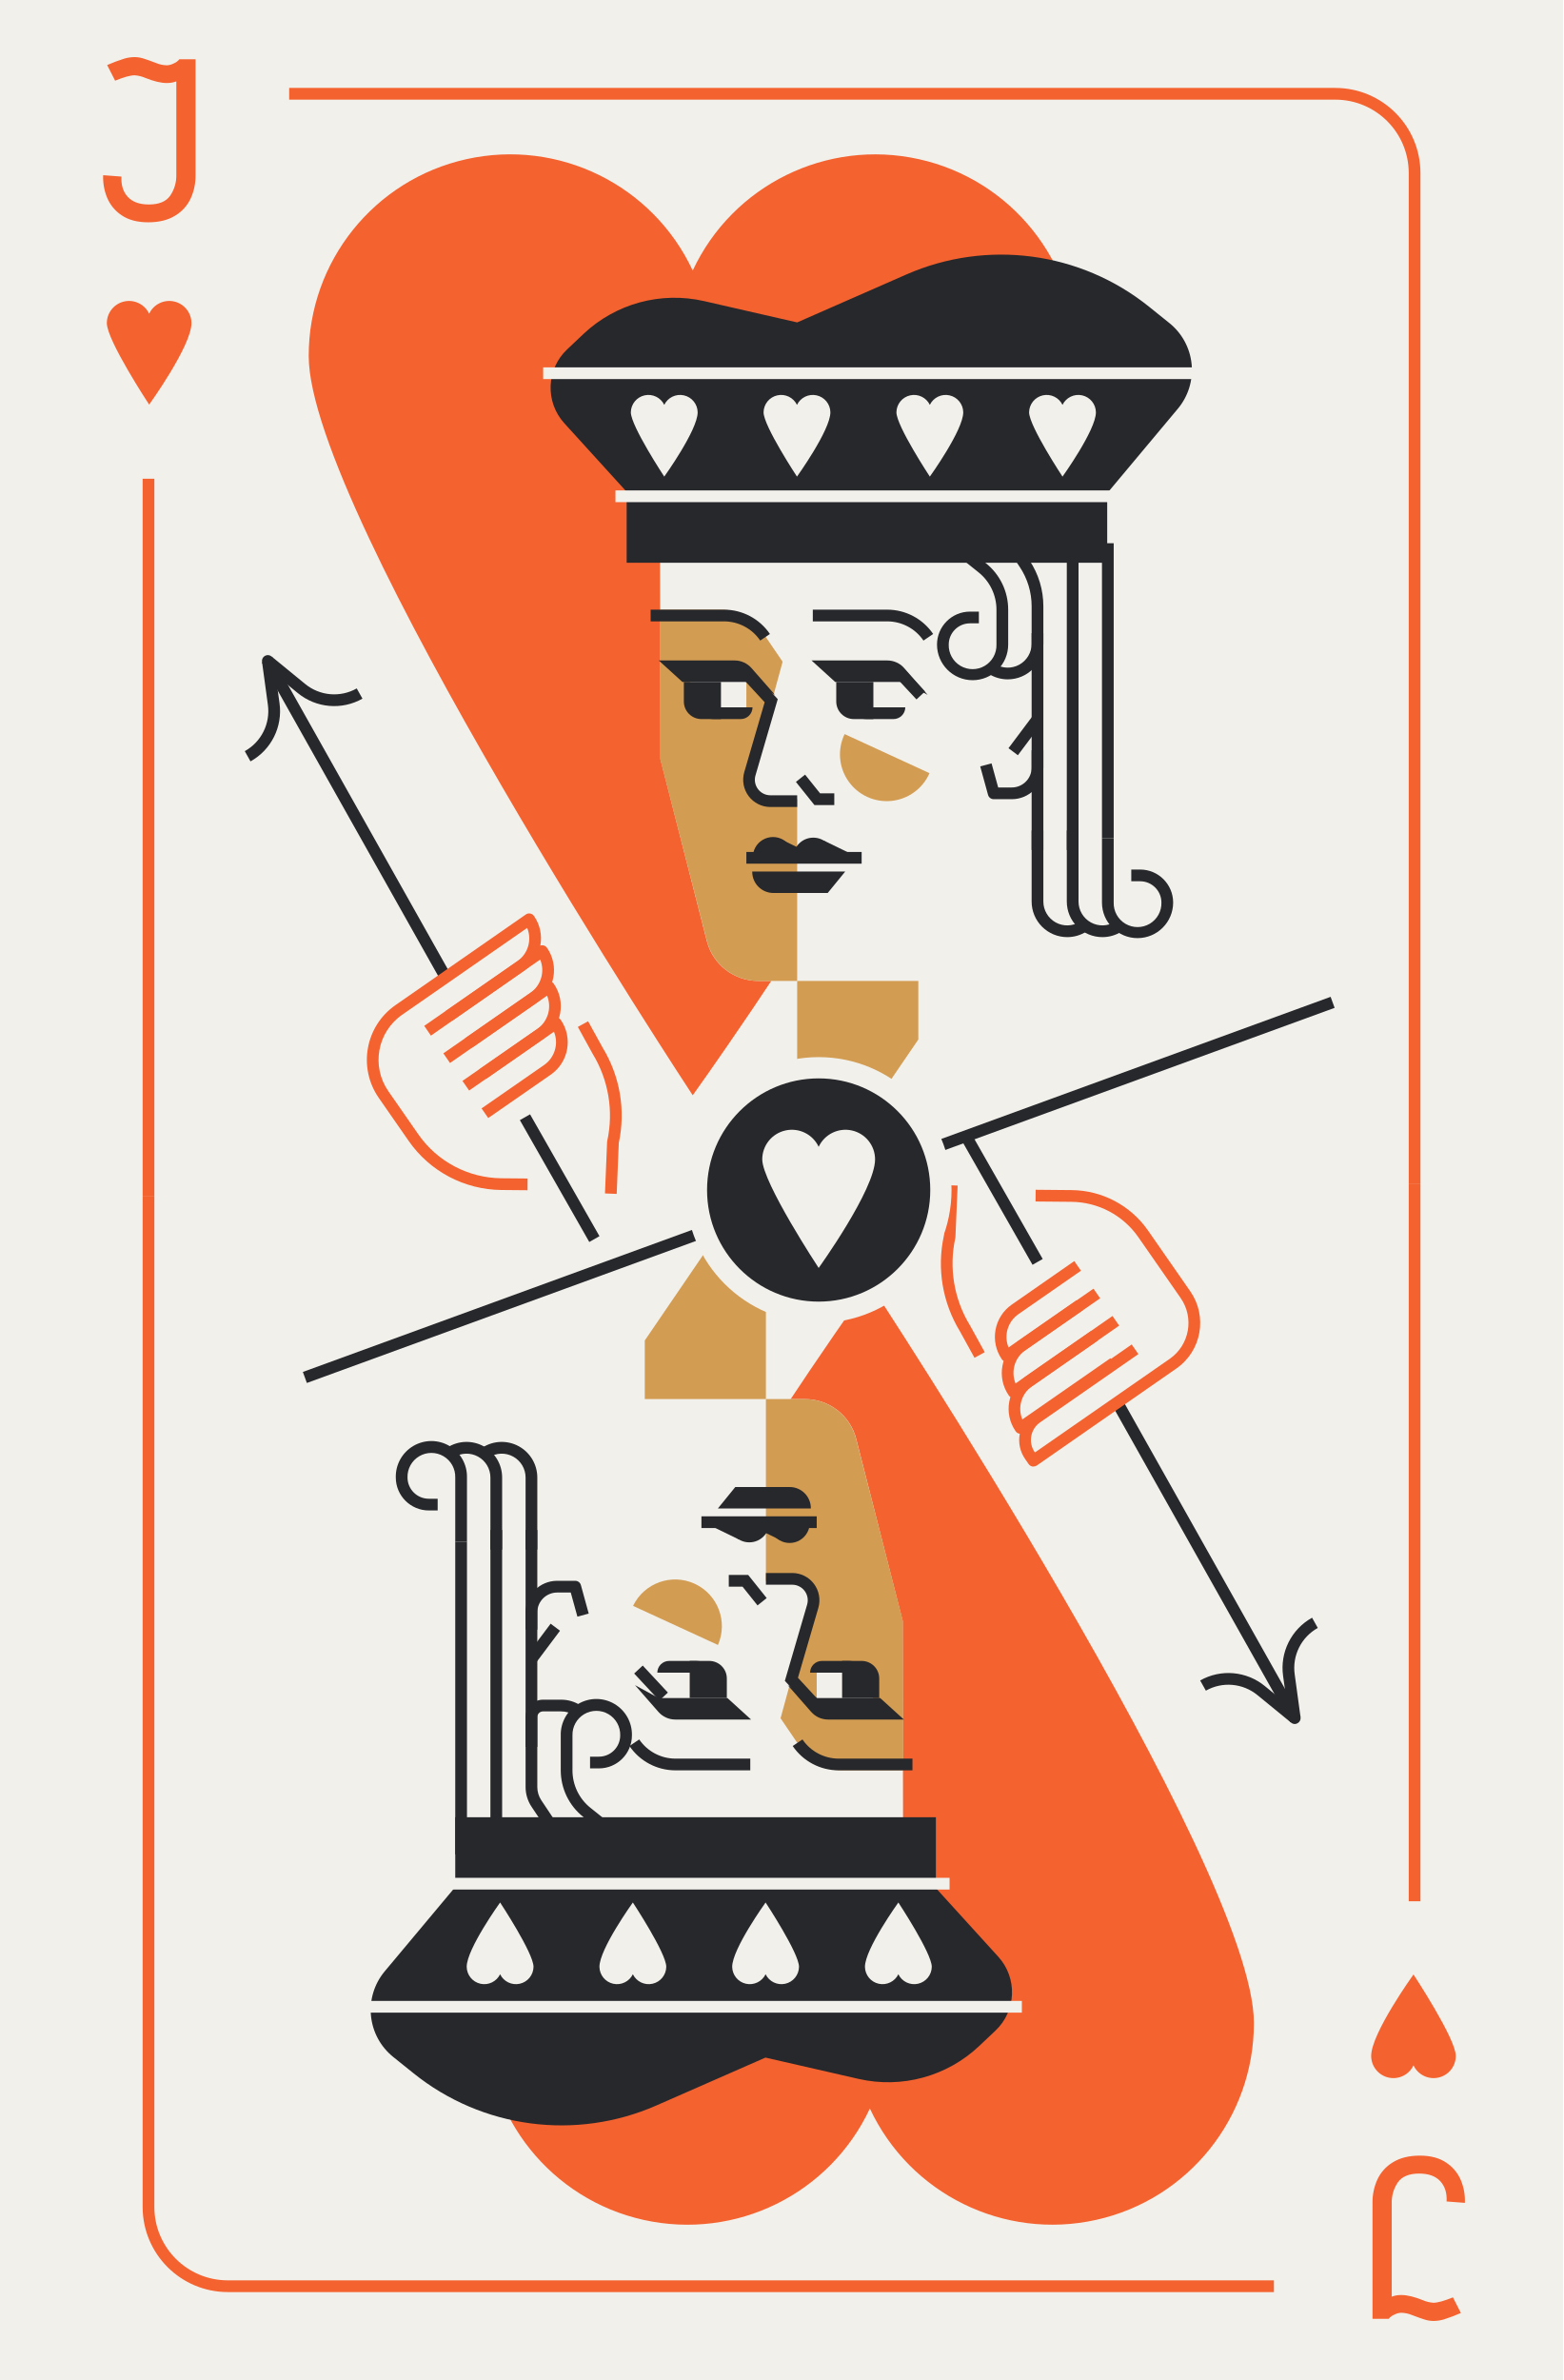
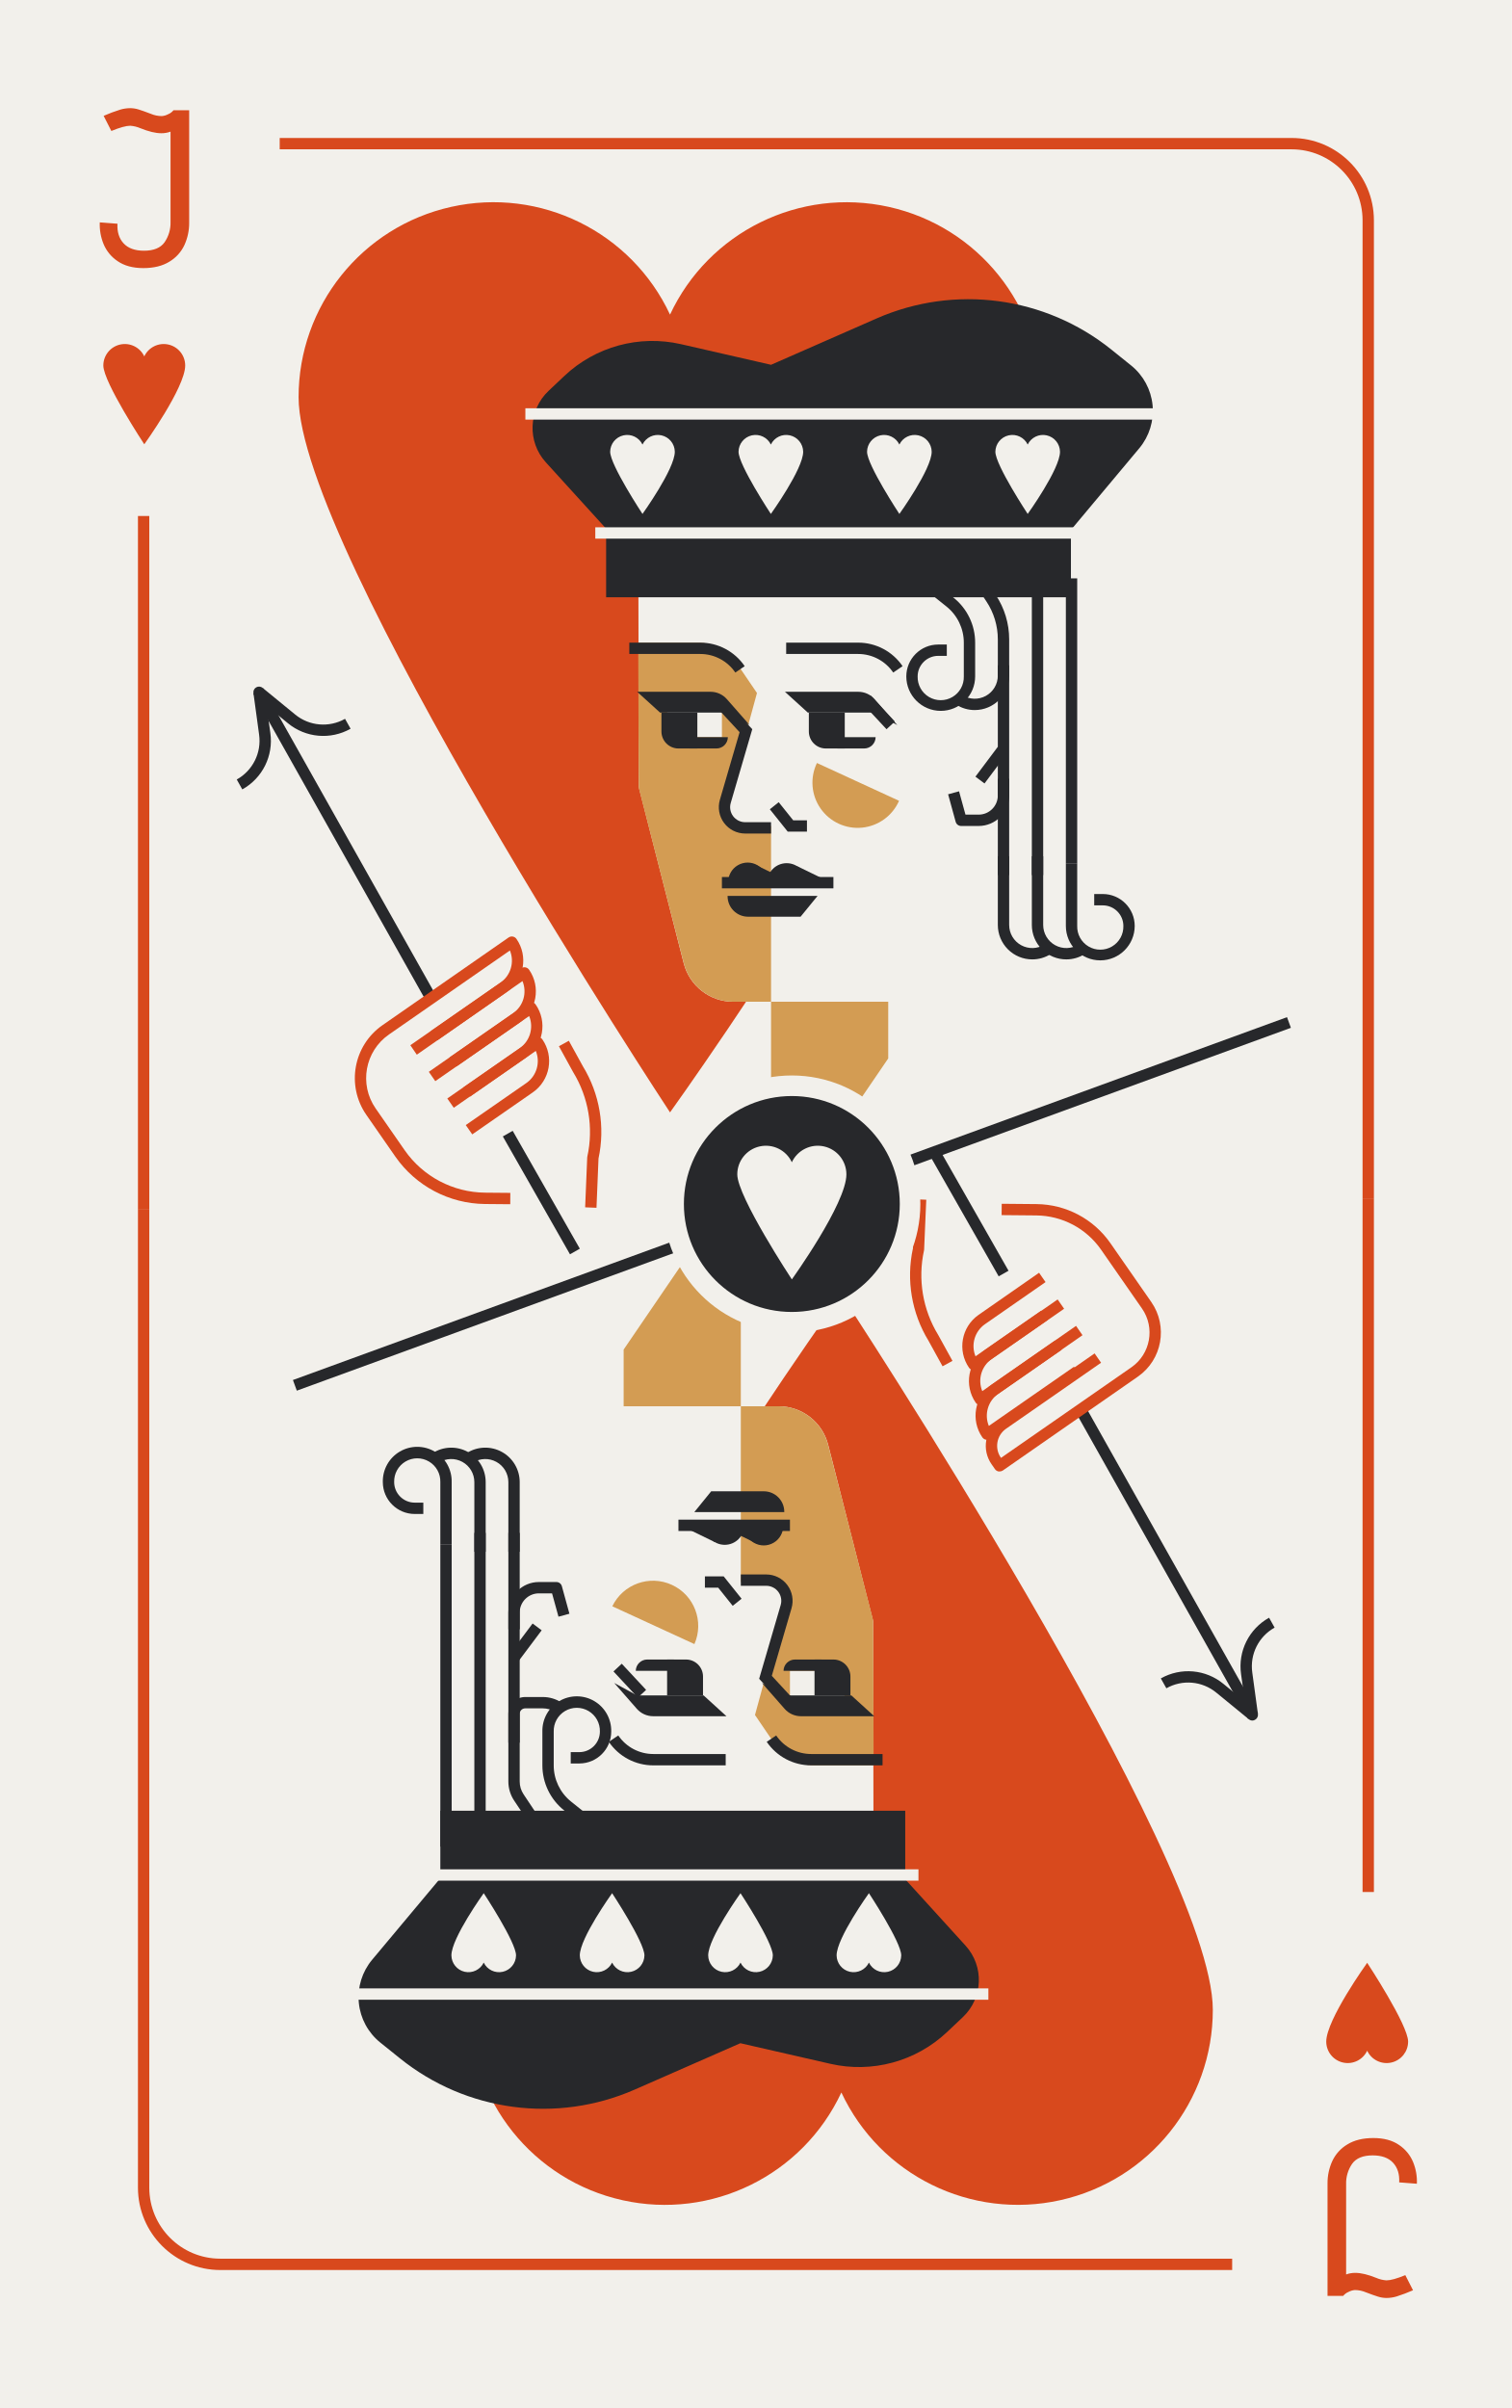
- <svg xmlns="http://www.w3.org/2000/svg" viewBox="0 0 800 1218">
+ <svg xmlns="http://www.w3.org/2000/svg" viewBox="0 0 800 1274">
  <defs>
-     <style>.cls-1{fill:#f2f0eb;}.cls-2{fill:#f4622f;}.cls-3{fill:#d39c53;}.cls-4{fill:#27282b;}</style>
+     <style>.cls-1{fill:#f2f0eb;}.cls-2{fill:#d8491d;}.cls-3{fill:#d39c53;}.cls-4{fill:#27282b;}</style>
  </defs>
  <g id="Layer_2" data-name="Layer 2">
-     <rect class="cls-1" width="800" height="1218" />
+     <rect class="cls-1" width="800" height="1274" />
  </g>
  <g id="Layer_1" data-name="Layer 1">
-     <path class="cls-2" d="M98,165.37a11.37,11.37,0,0,0-21.66-4.82,11.37,11.37,0,0,0-21.66,4.82c0,8.83,21.66,41.69,21.66,41.69S98,177,98,165.37Z" />
-     <rect class="cls-2" x="73" y="245" width="6" height="367" />
-     <path class="cls-2" d="M727,606h-6V88.54A37.58,37.58,0,0,0,683.46,51H148V45H683.46A43.59,43.59,0,0,1,727,88.54Z" />
-     <path class="cls-2" d="M551.09,182.19a103.13,103.13,0,0,0-196.55-43.74A103.12,103.12,0,0,0,158,182.19c0,80.08,196.54,378.34,196.54,378.34S551.09,287.36,551.09,182.19Z" />
-     <path class="cls-1" d="M514.21,502H388a27.06,27.06,0,0,1-26.23-20.38L338,388.47,337.72,234H527Z" />
-     <path class="cls-3" d="M337.71,312H369a25.43,25.43,0,0,1,21,11.14l10.55,15.51L384.7,396.72A9.72,9.72,0,0,0,394.08,409H408v93H388.07a27.08,27.08,0,0,1-26.22-20.33L338,388.85Z" />
-     <path class="cls-4" d="M472.64,327.82A22.43,22.43,0,0,0,454.08,318H416v-6h38.08a28.41,28.41,0,0,1,23.52,12.45Z" />
-     <path class="cls-4" d="M389.09,327.82A22.42,22.42,0,0,0,370.53,318H333v-6h37.53a28.4,28.4,0,0,1,23.52,12.45Z" />
-     <polygon class="cls-3" points="470 531.99 408 622.85 408 502 470 502 470 531.99" />
-     <path class="cls-4" d="M423.63,457H395.8A10.84,10.84,0,0,1,385,446.16V446h47.61Z" />
-     <path class="cls-4" d="M405.94,439H385.31a10.32,10.32,0,1,1,20.63,0Z" />
-     <path class="cls-4" d="M426.58,439H405.94a10.32,10.32,0,0,1,20.64,0Z" />
-     <polygon class="cls-4" points="421.58 430.15 439.76 439 422.07 439 421.58 430.15" />
-     <polygon class="cls-4" points="400.42 429.86 419.12 439 401.43 439 400.42 429.86" />
-     <polygon class="cls-1" points="473.13 360 440.63 360 431.97 347 465.55 347 473.13 360" />
-     <polygon class="cls-1" points="382 362 360.58 362 352.01 347 378.79 343.79 382 349.15 382 362" />
-     <path class="cls-4" d="M385.56,349h-36.3l-12.1-11H376a11.5,11.5,0,0,1,8.65,3.93l12,13.67Z" />
-     <path class="cls-4" d="M379.1,368H365.3a10.83,10.83,0,0,1-9.7-6h29.55A6.05,6.05,0,0,1,379.1,368Z" />
-     <path class="cls-4" d="M350,349h19a0,0,0,0,1,0,0v19a0,0,0,0,1,0,0H359a9,9,0,0,1-9-9V349A0,0,0,0,1,350,349Z" />
-     <polygon class="cls-1" points="460 362 438.58 362 430.01 347 456.79 343.79 460 349.15 460 362" />
-     <path class="cls-4" d="M462.65,349h-35.2l-12.1-11h38.79a11.5,11.5,0,0,1,8.65,3.93l12,13.67Z" />
-     <path class="cls-4" d="M457.28,368H443.49a10.83,10.83,0,0,1-9.7-6h29.55A6.06,6.06,0,0,1,457.28,368Z" />
-     <path class="cls-4" d="M428,349h19a0,0,0,0,1,0,0v19a0,0,0,0,1,0,0H437a9,9,0,0,1-9-9V349A0,0,0,0,1,428,349Z" />
-     <path class="cls-3" d="M475.73,395.68a23.92,23.92,0,1,1-43.45-20Z" />
-     <path class="cls-4" d="M408,413H394.3a13.95,13.95,0,0,1-13.38-17.85l10.44-35.77L379.65,346.7l4.41-4.07,14,15.17-11.39,39A7.95,7.95,0,0,0,394.3,407H408Z" />
-     <polygon class="cls-4" points="427 412 416.83 412 407.36 400.16 412.05 396.42 419.72 406 427 406 427 412" />
-     <rect class="cls-4" x="382" y="436" width="59" height="6" />
-     <rect class="cls-4" x="463.44" y="342" width="6" height="18.95" transform="matrix(0.73, -0.68, 0.68, 0.73, -114.7, 409.59)" />
-     <path class="cls-4" d="M321,252l-32.17-35.39a27,27,0,0,1,1.44-37.81l8.37-7.91a67.85,67.85,0,0,1,61.7-16.8L408,165l55.86-24.52A120.79,120.79,0,0,1,588.14,157l10.38,8.35a30.83,30.83,0,0,1,4.34,43.79L567,252Z" />
-     <rect class="cls-4" x="320.73" y="251.67" width="245.95" height="36.33" />
-     <rect class="cls-1" x="315" y="250.98" width="259" height="6" />
-     <rect class="cls-1" x="278" y="188" width="339" height="6" />
-     <path class="cls-1" d="M357.07,211a9,9,0,0,0-17.1-3.81,9,9,0,0,0-17.1,3.81c0,7,17.1,32.91,17.1,32.91S357.07,220.13,357.07,211Z" />
-     <path class="cls-1" d="M425,211a9,9,0,0,0-17.1-3.81,9,9,0,0,0-17.1,3.81c0,7,17.1,32.91,17.1,32.91S425,220.13,425,211Z" />
-     <path class="cls-1" d="M493,211a9,9,0,0,0-17.1-3.81,9,9,0,0,0-17.1,3.81c0,7,17.1,32.91,17.1,32.91S493,220.13,493,211Z" />
-     <path class="cls-1" d="M560.9,211a9,9,0,0,0-17.1-3.81A9,9,0,0,0,526.7,211c0,7,17.1,32.91,17.1,32.91S560.9,220.13,560.9,211Z" />
-     <rect class="cls-4" x="528" y="324" width="6" height="111" />
-     <rect class="cls-4" x="546" y="278" width="6" height="157" />
-     <rect class="cls-4" x="564" y="278" width="6" height="151" />
-     <path class="cls-4" d="M517.85,409h-9.26a3,3,0,0,1-2.9-2.21l-4-14.56,5.79-1.57L510.88,403h7A10.16,10.16,0,0,0,528,392.85V384h6v8.85A16.16,16.16,0,0,1,517.85,409Z" />
-     <rect class="cls-4" x="514.59" y="373.79" width="19.85" height="6" transform="translate(-91.6 570.4) rotate(-53.14)" />
-     <path class="cls-4" d="M497.78,348.1a18.24,18.24,0,0,1-18.21-18.22A16.9,16.9,0,0,1,496.45,313H501v6h-4.55a10.89,10.89,0,0,0-10.88,10.88,12.22,12.22,0,1,0,24.43,0V312.05a24.47,24.47,0,0,0-9.22-19.19l-9.5-7.6,3.75-4.68,9.5,7.6A30.41,30.41,0,0,1,516,312.05v17.83a18.21,18.21,0,0,1-18.22,18.22Z" />
-     <path class="cls-4" d="M582.21,480.1A18.21,18.21,0,0,1,564,461.88V429h6v32.88a12.22,12.22,0,1,0,24.43,0A10.89,10.89,0,0,0,583.55,451H579v-6h4.55a16.9,16.9,0,0,1,16.88,16.88,18.24,18.24,0,0,1-18.2,18.22Z" />
-     <path class="cls-4" d="M515.78,347.67a18.2,18.2,0,0,1-9.76-2.83l3.22-5.06A12.22,12.22,0,0,0,528,329.46V310.28a36.25,36.25,0,0,0-6.1-20.16l-4-6,5-3.33,4,6A42.2,42.2,0,0,1,534,310.28v19.18a18.21,18.21,0,0,1-18.22,18.21Z" />
-     <path class="cls-4" d="M546.22,479.59A18.21,18.21,0,0,1,528,461.37V425h6v36.37a12.22,12.22,0,0,0,18.76,10.32l3.22,5.07a18.19,18.19,0,0,1-9.75,2.83Z" />
-     <path class="cls-4" d="M564.22,479.59A18.21,18.21,0,0,1,546,461.37V425h6v36.37a12.22,12.22,0,0,0,18.76,10.32l3.22,5.07a18.19,18.19,0,0,1-9.75,2.83Z" />
-     <rect class="cls-4" x="178.84" y="325.78" width="6" height="184.2" transform="translate(-181.49 142.78) rotate(-29.35)" />
-     <rect class="cls-4" x="283.46" y="567.04" width="6" height="71.77" transform="translate(-260.91 220.86) rotate(-29.67)" />
-     <path class="cls-4" d="M128.21,389.65l-2.93-5.24a23.43,23.43,0,0,0,11.82-23.75l-3-22a3,3,0,0,1,4.87-2.73L156.15,350a23.42,23.42,0,0,0,26.43,2.31l2.93,5.24a29.38,29.38,0,0,1-33.16-2.91l-11.29-9.24,2,14.46A29.38,29.38,0,0,1,128.21,389.65Z" />
-     <path class="cls-2" d="M270,609.12,256.61,609a58.47,58.47,0,0,1-47.41-25.06l-15.34-22.08a34.13,34.13,0,0,1,8.55-47.48L269.12,468a3,3,0,0,1,2.24-.49,3,3,0,0,1,1.93,1.24,20.15,20.15,0,0,1-5,28L220.55,530,217.13,525l47.69-33.13a14.15,14.15,0,0,0,5-17l-64,44.45a28.1,28.1,0,0,0-7.05,39.12l15.34,22.08A52.44,52.44,0,0,0,256.66,603l13.37.12Z" />
-     <path class="cls-2" d="M230.33,544l-3.42-4.93,44.56-31a14.12,14.12,0,0,0,5-17L231.4,522.41,228,517.49l47.79-33.21a3,3,0,0,1,4.17.76,20.13,20.13,0,0,1-5.05,28Z" />
-     <path class="cls-2" d="M240.11,558.09l-3.42-4.92L275,526.55a14.17,14.17,0,0,0,5-17L241.44,536.3,238,531.37l41.27-28.67a3,3,0,0,1,2.24-.49,3,3,0,0,1,1.93,1.24,20.16,20.16,0,0,1-5,28Z" />
-     <path class="cls-2" d="M249.89,572.17l-3.43-4.93L278.52,545a14.18,14.18,0,0,0,5-17l-34.8,24.18-3.42-4.93,37.52-26.07a3,3,0,0,1,4.18.75,20.17,20.17,0,0,1-5.05,28Z" />
-     <path class="cls-2" d="M315.63,611l-6-.24,1.09-26.35a3,3,0,0,1,.07-.51,60.75,60.75,0,0,0-7.5-44.66.75.75,0,0,1-.07-.12l-7.47-13.59,5.25-2.89,7.45,13.53a66.71,66.71,0,0,1,8.25,48.75Z" />
-     <path class="cls-2" d="M701.78,1052.15a11.37,11.37,0,0,0,21.66,4.82,11.37,11.37,0,0,0,21.66-4.82c0-8.83-21.66-41.69-21.66-41.69S701.78,1040.56,701.78,1052.15Z" />
-     <rect class="cls-2" x="721" y="606" width="6" height="367" />
-     <path class="cls-2" d="M652,1173H116.54A43.59,43.59,0,0,1,73,1129.46V612h6v517.46A37.58,37.58,0,0,0,116.54,1167H652Z" />
-     <path class="cls-2" d="M248.67,1035.33a103.12,103.12,0,0,0,196.54,43.74,103.13,103.13,0,0,0,196.55-43.74C641.76,955.25,445.21,657,445.21,657S248.67,930.16,248.67,1035.33Z" />
-     <path class="cls-1" d="M285.79,716H412a27.06,27.06,0,0,1,26.23,20.38L462,829.53,462.28,984H273Z" />
-     <path class="cls-3" d="M462.29,906H431.05a25.43,25.43,0,0,1-21-11.14l-10.55-15.51,15.84-58.07A9.72,9.72,0,0,0,405.92,809H392V716h19.93a27.08,27.08,0,0,1,26.22,20.33L462,829.15Z" />
-     <path class="cls-4" d="M384,906H345.68a28.4,28.4,0,0,1-23.52-12.45l5-3.37A22.43,22.43,0,0,0,345.68,900H384Z" />
-     <path class="cls-4" d="M467,906H429.23a28.4,28.4,0,0,1-23.52-12.45l5-3.37A22.42,22.42,0,0,0,429.23,900H467Z" />
-     <polygon class="cls-3" points="330 686.01 392 595.15 392 716 330 716 330 686.01" />
-     <path class="cls-4" d="M376.33,761h27.83A10.84,10.84,0,0,1,415,771.84V772H367.4Z" />
-     <path class="cls-4" d="M393.82,779h20.63a10.32,10.32,0,1,1-20.63,0Z" />
-     <path class="cls-4" d="M373.18,779h20.64a10.32,10.32,0,1,1-20.64,0Z" />
-     <polygon class="cls-4" points="378.18 787.85 360 779 377.69 779 378.18 787.85" />
-     <polygon class="cls-4" points="399.35 788.14 380.64 779 398.33 779 399.35 788.14" />
-     <polygon class="cls-1" points="326.63 858 359.13 858 367.79 871 334.21 871 326.63 858" />
-     <polygon class="cls-1" points="418 856 439.42 856 447.99 871 421.21 874.21 418 868.85 418 856" />
-     <path class="cls-4" d="M414.2,869h36.3l12.1,11H423.81a11.5,11.5,0,0,1-8.65-3.93l-12-13.67Z" />
-     <path class="cls-4" d="M420.66,850h13.8a10.83,10.83,0,0,1,9.7,6H414.61A6.05,6.05,0,0,1,420.66,850Z" />
-     <path class="cls-4" d="M431,850h19a0,0,0,0,1,0,0v19a0,0,0,0,1,0,0H440a9,9,0,0,1-9-9V850A0,0,0,0,1,431,850Z" transform="translate(881 1719) rotate(180)" />
-     <polygon class="cls-1" points="340 856 361.42 856 369.99 871 343.21 874.21 340 868.85 340 856" />
-     <path class="cls-4" d="M337.11,869h35.2l12.1,11H345.62a11.5,11.5,0,0,1-8.65-3.93L325,862.4Z" />
-     <path class="cls-4" d="M342.48,850h13.79a10.83,10.83,0,0,1,9.7,6H336.42A6.06,6.06,0,0,1,342.48,850Z" />
-     <path class="cls-4" d="M353,850h19a0,0,0,0,1,0,0v19a0,0,0,0,1,0,0H362a9,9,0,0,1-9-9V850A0,0,0,0,1,353,850Z" transform="translate(725 1719) rotate(180)" />
-     <path class="cls-3" d="M324,821.84a23.92,23.92,0,0,1,43.45,20Z" />
-     <path class="cls-4" d="M415.7,875.37l-14-15.17,11.39-39A7.95,7.95,0,0,0,405.46,811H392v-6h13.46a13.95,13.95,0,0,1,13.38,17.85L408.4,858.62l11.71,12.68Z" />
-     <polygon class="cls-4" points="387.71 821.59 380.04 812 373 812 373 806 382.93 806 392.4 817.84 387.71 821.59" />
-     <rect class="cls-4" x="359" y="776" width="59" height="6" />
-     <rect class="cls-4" x="330.32" y="856.57" width="6" height="18.95" transform="matrix(0.73, -0.68, 0.68, 0.73, -499.03, 455.77)" />
-     <path class="cls-2" d="M740.3,1106.83a20.07,20.07,0,0,1,7.44,9.06,27.19,27.19,0,0,1,2,11.46l-9.36-.72q.36-6.48-3.24-10.38t-10.8-3.9q-7.68,0-10.86,4.44a18.06,18.06,0,0,0-3.18,10.8v47.76a13.5,13.5,0,0,1,4.92-.84q4.44,0,11,2.64a16.61,16.61,0,0,0,5.4,1.32q3.24,0,10-2.76l4.08,8a86.78,86.78,0,0,1-8.76,3.3,19.41,19.41,0,0,1-5.28.78,15.28,15.28,0,0,1-4.5-.72q-2.34-.72-6.42-2.28a14.87,14.87,0,0,0-5.76-1.2,8.36,8.36,0,0,0-3.42,1,7,7,0,0,0-2.82,2.1h-8.28v-59.52a27.86,27.86,0,0,1,2.52-11.82,20.15,20.15,0,0,1,8-8.82q5.46-3.36,13.74-3.36T740.3,1106.83Z" />
-     <path class="cls-4" d="M478.76,966l32.17,35.39a27,27,0,0,1-1.44,37.81l-8.37,7.91a67.85,67.85,0,0,1-61.7,16.8L391.76,1053l-55.86,24.52A120.79,120.79,0,0,1,211.62,1061l-10.39-8.35a30.83,30.83,0,0,1-4.33-43.79L232.76,966Z" />
-     <rect class="cls-4" x="233" y="930" width="246" height="36" transform="translate(712 1896) rotate(180)" />
-     <rect class="cls-1" x="212" y="961" width="274" height="6" />
-     <rect class="cls-1" x="183" y="1024" width="340" height="6" />
-     <path class="cls-1" d="M442.69,1006.54a9,9,0,0,0,17.1,3.81,9,9,0,0,0,17.1-3.81c0-7-17.1-32.91-17.1-32.91S442.69,997.39,442.69,1006.54Z" />
-     <path class="cls-1" d="M374.74,1006.54a9,9,0,0,0,17.1,3.81,9,9,0,0,0,17.1-3.81c0-7-17.1-32.91-17.1-32.91S374.74,997.39,374.74,1006.54Z" />
-     <path class="cls-1" d="M306.8,1006.54a9,9,0,0,0,17.1,3.81,9,9,0,0,0,17.1-3.81c0-7-17.1-32.91-17.1-32.91S306.8,997.39,306.8,1006.54Z" />
-     <path class="cls-1" d="M238.86,1006.54a9,9,0,0,0,17.1,3.81,9,9,0,0,0,17.1-3.81c0-7-17.1-32.91-17.1-32.91S238.86,997.39,238.86,1006.54Z" />
-     <rect class="cls-4" x="269" y="783" width="6" height="111" />
-     <rect class="cls-4" x="251" y="783" width="6" height="175" />
-     <rect class="cls-4" x="233" y="789" width="6" height="160" />
-     <path class="cls-4" d="M275,834h-6v-8.85A16.16,16.16,0,0,1,285.15,809h9.26a3,3,0,0,1,2.9,2.21l4,14.56-5.79,1.57L292.12,815h-7A10.16,10.16,0,0,0,275,825.15Z" />
-     <rect class="cls-4" x="268.33" y="837.73" width="19.85" height="6" transform="translate(-561.32 559) rotate(-53.14)" />
-     <path class="cls-4" d="M308,937.42l-9.5-7.6A30.41,30.41,0,0,1,287,906V888.12a18.22,18.22,0,1,1,36.43,0A16.9,16.9,0,0,1,306.55,905H302v-6h4.55a10.89,10.89,0,0,0,10.88-10.88,12.22,12.22,0,1,0-24.43,0V906a24.47,24.47,0,0,0,9.22,19.19l9.5,7.6Z" />
-     <path class="cls-4" d="M239,789h-6V756.12a12.22,12.22,0,1,0-24.43,0A10.89,10.89,0,0,0,219.45,767H224v6h-4.55a16.9,16.9,0,0,1-16.88-16.88,18.22,18.22,0,1,1,36.43,0Z" />
-     <path class="cls-4" d="M280.09,936.69l-8-12A18.2,18.2,0,0,1,269,914.54V878.73a8.88,8.88,0,0,1,8.89-8.89h9.34a18.19,18.19,0,0,1,9.75,2.83l-3.22,5.06a12.16,12.16,0,0,0-6.54-1.89h-9.33a2.9,2.9,0,0,0-2.89,2.89v35.81a12.22,12.22,0,0,0,2.05,6.78l8,12Z" />
-     <path class="cls-4" d="M275,793h-6V756.15a12.22,12.22,0,0,0-18.76-10.32L247,740.76a18.22,18.22,0,0,1,28,15.39Z" />
-     <path class="cls-4" d="M257,793h-6V756.15a12.22,12.22,0,0,0-18.76-10.32L229,740.76a18.22,18.22,0,0,1,28,15.39Z" />
-     <rect class="cls-4" x="614.92" y="707.54" width="6" height="184.2" transform="translate(-312.64 405.54) rotate(-29.35)" />
-     <rect class="cls-4" x="510.3" y="578.7" width="6" height="71.77" transform="translate(-236.93 334.69) rotate(-29.67)" />
-     <path class="cls-4" d="M662.72,882.29a3,3,0,0,1-1.9-.68l-17.21-14.08a23.42,23.42,0,0,0-26.43-2.31L614.25,860a29.38,29.38,0,0,1,33.16,2.91l11.29,9.24-2-14.46a29.38,29.38,0,0,1,14.83-29.8l2.93,5.23a23.44,23.44,0,0,0-11.82,23.75l3,22a3,3,0,0,1-1.51,3A3,3,0,0,1,662.72,882.29Z" />
-     <path class="cls-2" d="M528.93,750.5a3.17,3.17,0,0,1-.53,0,3,3,0,0,1-1.93-1.24l-1.81-2.61a16.94,16.94,0,0,1,4.25-23.6l50.3-35,3.42,4.93-50.3,34.94a11,11,0,0,0-2.75,15.26l.1.14,69-47.92a22.35,22.35,0,0,0,5.6-31.1L582.6,633.13a42.15,42.15,0,0,0-34.2-18.08L530,614.88l.06-6,18.43.17a48.17,48.17,0,0,1,39.07,20.66l21.66,31.17a28.36,28.36,0,0,1-7.11,39.45L530.64,750A3,3,0,0,1,528.93,750.5Z" />
-     <path class="cls-2" d="M522.29,733.77a3,3,0,0,1-2.47-1.29,20.13,20.13,0,0,1,5-28l44.56-31,3.42,4.93-44.56,31a14.15,14.15,0,0,0-5,17l45.07-31.31,3.42,4.92L524,733.24A3,3,0,0,1,522.29,733.77Z" />
-     <path class="cls-2" d="M518.76,715.35a3.08,3.08,0,0,1-.53,0,3,3,0,0,1-1.94-1.24,20.17,20.17,0,0,1,5.05-28l38.31-26.61,3.42,4.92L524.77,691a14.17,14.17,0,0,0-5,17l38.55-26.78,3.42,4.93-41.27,28.67A3,3,0,0,1,518.76,715.35Z" />
-     <path class="cls-2" d="M515.24,696.94a3.29,3.29,0,0,1-.54-.05,3,3,0,0,1-1.93-1.24,20.17,20.17,0,0,1,5.05-28l32-22.27,3.43,4.93-32.06,22.27a14.18,14.18,0,0,0-5,17l34.8-24.18,3.42,4.93L517,696.4A3,3,0,0,1,515.24,696.94Z" />
-     <path class="cls-2" d="M498.75,694.86l-7.45-13.53a66.66,66.66,0,0,1-8.25-48.75l1.08-26.09,6,.25L489,633.09a3,3,0,0,1-.07.51,60.75,60.75,0,0,0,7.5,44.66.75.75,0,0,1,.07.12L504,692Z" />
-     <rect class="cls-4" x="139.03" y="606" width="559.95" height="6" transform="translate(-183.36 180.51) rotate(-20.05)" />
-     <circle class="cls-1" cx="419" cy="609" r="68" />
-     <circle class="cls-4" cx="419" cy="609" r="57.12" />
-     <path class="cls-1" d="M447.87,593.33A15.15,15.15,0,0,0,419,586.9a15.15,15.15,0,0,0-28.87,6.43c0,11.76,28.87,55.56,28.87,55.56S447.87,608.77,447.87,593.33Z" />
-     <path class="cls-2" d="M62.24,110.17a20.07,20.07,0,0,1-7.44-9.06,27.19,27.19,0,0,1-2-11.46l9.36.72q-.36,6.48,3.24,10.38t10.8,3.9q7.68,0,10.86-4.44a18.06,18.06,0,0,0,3.18-10.8V41.65a13.5,13.5,0,0,1-4.92.84q-4.44,0-11-2.64a16.61,16.61,0,0,0-5.4-1.32q-3.24,0-10,2.76l-4.08-8A86.78,86.78,0,0,1,63.62,30a19.41,19.41,0,0,1,5.28-.78,15.28,15.28,0,0,1,4.5.72q2.34.72,6.42,2.28a14.87,14.87,0,0,0,5.76,1.2,8.36,8.36,0,0,0,3.42-1,7,7,0,0,0,2.82-2.1h8.28V89.77a27.86,27.86,0,0,1-2.52,11.82,20.15,20.15,0,0,1-8,8.82q-5.46,3.36-13.74,3.36T62.24,110.17Z" />
+     <path class="cls-2" d="M98,193.37a11.37,11.37,0,0,0-21.66-4.82,11.37,11.37,0,0,0-21.66,4.82c0,8.83,21.66,41.69,21.66,41.69S98,205,98,193.37Z" />
+     <rect class="cls-2" x="73" y="273" width="6" height="367" />
+     <path class="cls-2" d="M727,634h-6V116.54A37.58,37.58,0,0,0,683.46,79H148V73H683.46A43.59,43.59,0,0,1,727,116.54Z" />
+     <path class="cls-2" d="M551.09,210.19a103.13,103.13,0,0,0-196.55-43.74A103.12,103.12,0,0,0,158,210.19c0,80.08,196.54,378.34,196.54,378.34S551.09,315.36,551.09,210.19Z" />
+     <path class="cls-1" d="M514.21,530H388a27.06,27.06,0,0,1-26.23-20.38L338,416.47,337.72,262H527Z" />
+     <path class="cls-3" d="M337.71,340H369a25.43,25.43,0,0,1,21,11.14l10.55,15.51L384.7,424.72A9.72,9.72,0,0,0,394.08,437H408v93H388.07a27.08,27.08,0,0,1-26.22-20.33L338,416.85Z" />
+     <path class="cls-4" d="M472.64,355.82A22.43,22.43,0,0,0,454.08,346H416v-6h38.08a28.41,28.41,0,0,1,23.52,12.45Z" />
+     <path class="cls-4" d="M389.09,355.82A22.42,22.42,0,0,0,370.53,346H333v-6h37.53a28.4,28.4,0,0,1,23.52,12.45Z" />
+     <polygon class="cls-3" points="470 559.99 408 650.85 408 530 470 530 470 559.99" />
+     <path class="cls-4" d="M423.63,485H395.8A10.84,10.84,0,0,1,385,474.16V474h47.61Z" />
+     <path class="cls-4" d="M405.94,467H385.31a10.32,10.32,0,1,1,20.63,0Z" />
+     <path class="cls-4" d="M426.58,467H405.94a10.32,10.32,0,0,1,20.64,0Z" />
+     <polygon class="cls-4" points="421.58 458.15 439.76 467 422.07 467 421.58 458.15" />
+     <polygon class="cls-4" points="400.42 457.86 419.12 467 401.43 467 400.42 457.86" />
+     <polygon class="cls-1" points="473.13 388 440.63 388 431.97 375 465.55 375 473.13 388" />
+     <polygon class="cls-1" points="382 390 360.58 390 352.01 375 378.79 371.79 382 377.15 382 390" />
+     <path class="cls-4" d="M385.56,377h-36.3l-12.1-11H376a11.5,11.5,0,0,1,8.65,3.93l12,13.67Z" />
+     <path class="cls-4" d="M379.1,396H365.3a10.83,10.83,0,0,1-9.7-6h29.55A6.05,6.05,0,0,1,379.1,396Z" />
+     <path class="cls-4" d="M350,377h19a0,0,0,0,1,0,0v19a0,0,0,0,1,0,0H359a9,9,0,0,1-9-9V377A0,0,0,0,1,350,377Z" />
+     <polygon class="cls-1" points="460 390 438.58 390 430.01 375 456.79 371.79 460 377.15 460 390" />
+     <path class="cls-4" d="M462.65,377h-35.2l-12.1-11h38.79a11.5,11.5,0,0,1,8.65,3.93l12,13.67Z" />
+     <path class="cls-4" d="M457.28,396H443.49a10.83,10.83,0,0,1-9.7-6h29.55A6.06,6.06,0,0,1,457.28,396Z" />
+     <path class="cls-4" d="M428,377h19a0,0,0,0,1,0,0v19a0,0,0,0,1,0,0H437a9,9,0,0,1-9-9V377A0,0,0,0,1,428,377Z" />
+     <path class="cls-3" d="M475.73,423.68a23.92,23.92,0,1,1-43.45-20Z" />
+     <path class="cls-4" d="M408,441H394.3a13.95,13.95,0,0,1-13.38-17.85l10.44-35.77L379.65,374.7l4.41-4.07,14,15.17-11.39,39A7.95,7.95,0,0,0,394.3,435H408Z" />
+     <polygon class="cls-4" points="427 440 416.83 440 407.36 428.16 412.05 424.42 419.72 434 427 434 427 440" />
+     <rect class="cls-4" x="382" y="464" width="59" height="6" />
+     <rect class="cls-4" x="463.44" y="370" width="6" height="18.95" transform="matrix(0.73, -0.68, 0.68, 0.73, -133.69, 417.02)" />
+     <path class="cls-4" d="M321,280l-32.17-35.39a27,27,0,0,1,1.44-37.81l8.37-7.91a67.85,67.85,0,0,1,61.7-16.8L408,193l55.86-24.52A120.79,120.79,0,0,1,588.14,185l10.38,8.35a30.83,30.83,0,0,1,4.34,43.79L567,280Z" />
+     <rect class="cls-4" x="320.73" y="279.67" width="245.95" height="36.33" />
+     <rect class="cls-1" x="315" y="278.98" width="259" height="6" />
+     <rect class="cls-1" x="278" y="216" width="339" height="6" />
+     <path class="cls-1" d="M357.07,239a9,9,0,0,0-17.1-3.81,9,9,0,0,0-17.1,3.81c0,7,17.1,32.91,17.1,32.91S357.07,248.13,357.07,239Z" />
+     <path class="cls-1" d="M425,239a9,9,0,0,0-17.1-3.81,9,9,0,0,0-17.1,3.81c0,7,17.1,32.91,17.1,32.91S425,248.13,425,239Z" />
+     <path class="cls-1" d="M493,239a9,9,0,0,0-17.1-3.81,9,9,0,0,0-17.1,3.81c0,7,17.1,32.91,17.1,32.91S493,248.13,493,239Z" />
+     <path class="cls-1" d="M560.9,239a9,9,0,0,0-17.1-3.81A9,9,0,0,0,526.7,239c0,7,17.1,32.91,17.1,32.91S560.9,248.13,560.9,239Z" />
+     <rect class="cls-4" x="528" y="352" width="6" height="111" />
+     <rect class="cls-4" x="546" y="306" width="6" height="157" />
+     <rect class="cls-4" x="564" y="306" width="6" height="151" />
+     <path class="cls-4" d="M517.85,437h-9.26a3,3,0,0,1-2.9-2.21l-4-14.56,5.79-1.57L510.88,431h7A10.16,10.16,0,0,0,528,420.85V412h6v8.85A16.16,16.16,0,0,1,517.85,437Z" />
+     <rect class="cls-4" x="514.59" y="401.79" width="19.85" height="6" transform="translate(-114.01 581.61) rotate(-53.14)" />
+     <path class="cls-4" d="M497.78,376.1a18.24,18.24,0,0,1-18.21-18.22A16.9,16.9,0,0,1,496.45,341H501v6h-4.55a10.89,10.89,0,0,0-10.88,10.88,12.22,12.22,0,1,0,24.43,0V340.05a24.47,24.47,0,0,0-9.22-19.19l-9.5-7.6,3.75-4.68,9.5,7.6A30.41,30.41,0,0,1,516,340.05v17.83a18.21,18.21,0,0,1-18.22,18.22Z" />
+     <path class="cls-4" d="M582.21,508.1A18.21,18.21,0,0,1,564,489.88V457h6v32.88a12.22,12.22,0,1,0,24.43,0A10.89,10.89,0,0,0,583.55,479H579v-6h4.55a16.9,16.9,0,0,1,16.88,16.88,18.24,18.24,0,0,1-18.2,18.22Z" />
+     <path class="cls-4" d="M515.78,375.67a18.2,18.2,0,0,1-9.76-2.83l3.22-5.06A12.22,12.22,0,0,0,528,357.46V338.28a36.25,36.25,0,0,0-6.1-20.16l-4-6,5-3.33,4,6A42.2,42.2,0,0,1,534,338.28v19.18a18.21,18.21,0,0,1-18.22,18.21Z" />
+     <path class="cls-4" d="M546.22,507.59A18.21,18.21,0,0,1,528,489.37V453h6v36.37a12.22,12.22,0,0,0,18.76,10.32l3.22,5.07a18.19,18.19,0,0,1-9.75,2.83Z" />
+     <path class="cls-4" d="M564.22,507.59A18.21,18.21,0,0,1,546,489.37V453h6v36.37a12.22,12.22,0,0,0,18.76,10.32l3.22,5.07a18.19,18.19,0,0,1-9.75,2.83Z" />
+     <rect class="cls-4" x="178.84" y="353.78" width="6" height="184.2" transform="translate(-195.21 146.37) rotate(-29.35)" />
+     <rect class="cls-4" x="283.46" y="595.04" width="6" height="71.77" transform="translate(-274.77 224.54) rotate(-29.67)" />
+     <path class="cls-4" d="M128.21,417.65l-2.93-5.24a23.43,23.43,0,0,0,11.82-23.75l-3-22a3,3,0,0,1,4.87-2.73L156.15,378a23.42,23.42,0,0,0,26.43,2.31l2.93,5.24a29.38,29.38,0,0,1-33.16-2.91l-11.29-9.24,2,14.46A29.38,29.38,0,0,1,128.21,417.65Z" />
+     <path class="cls-2" d="M270,637.12,256.61,637a58.47,58.47,0,0,1-47.41-25.06l-15.34-22.08a34.13,34.13,0,0,1,8.55-47.48L269.12,496a3,3,0,0,1,2.24-.49,3,3,0,0,1,1.93,1.24,20.15,20.15,0,0,1-5,28L220.55,558,217.13,553l47.69-33.13a14.15,14.15,0,0,0,5-17l-64,44.45a28.1,28.1,0,0,0-7.05,39.12l15.34,22.08A52.44,52.44,0,0,0,256.66,631l13.37.12Z" />
+     <path class="cls-2" d="M230.33,572l-3.42-4.93,44.56-31a14.12,14.12,0,0,0,5-17L231.4,550.41,228,545.49l47.79-33.21a3,3,0,0,1,4.17.76,20.13,20.13,0,0,1-5.05,28Z" />
+     <path class="cls-2" d="M240.11,586.09l-3.42-4.92L275,554.55a14.17,14.17,0,0,0,5-17L241.44,564.3,238,559.37l41.27-28.67a3,3,0,0,1,2.24-.49,3,3,0,0,1,1.93,1.24,20.16,20.16,0,0,1-5,28Z" />
+     <path class="cls-2" d="M249.89,600.17l-3.43-4.93L278.52,573a14.18,14.18,0,0,0,5-17l-34.8,24.18-3.42-4.93,37.52-26.07a3,3,0,0,1,4.18.75,20.17,20.17,0,0,1-5.05,28Z" />
+     <path class="cls-2" d="M315.63,639l-6-.24,1.09-26.35a3,3,0,0,1,.07-.51,60.75,60.75,0,0,0-7.5-44.66.75.75,0,0,1-.07-.12l-7.47-13.59,5.25-2.89,7.45,13.53a66.71,66.71,0,0,1,8.25,48.75Z" />
+     <path class="cls-2" d="M701.78,1080.15a11.37,11.37,0,0,0,21.66,4.82,11.37,11.37,0,0,0,21.66-4.82c0-8.83-21.66-41.69-21.66-41.69S701.78,1068.56,701.78,1080.15Z" />
+     <rect class="cls-2" x="721" y="634" width="6" height="367" />
+     <path class="cls-2" d="M652,1201H116.54A43.59,43.59,0,0,1,73,1157.46V640h6v517.46A37.58,37.58,0,0,0,116.54,1195H652Z" />
+     <path class="cls-2" d="M248.67,1063.33a103.12,103.12,0,0,0,196.54,43.74,103.13,103.13,0,0,0,196.55-43.74C641.76,983.25,445.21,685,445.21,685S248.67,958.16,248.67,1063.33Z" />
+     <path class="cls-1" d="M285.79,744H412a27.06,27.06,0,0,1,26.23,20.38L462,857.53l.28,154.47H273Z" />
+     <path class="cls-3" d="M462.29,934H431.05a25.43,25.43,0,0,1-21-11.14l-10.55-15.51,15.84-58.07A9.72,9.72,0,0,0,405.92,837H392V744h19.93a27.08,27.08,0,0,1,26.22,20.33L462,857.15Z" />
+     <path class="cls-4" d="M384,934H345.68a28.4,28.4,0,0,1-23.52-12.45l5-3.37A22.43,22.43,0,0,0,345.68,928H384Z" />
+     <path class="cls-4" d="M467,934H429.23a28.4,28.4,0,0,1-23.52-12.45l5-3.37A22.42,22.42,0,0,0,429.23,928H467Z" />
+     <polygon class="cls-3" points="330 714.01 392 623.15 392 744 330 744 330 714.01" />
+     <path class="cls-4" d="M376.33,789h27.83A10.84,10.84,0,0,1,415,799.84V800H367.4Z" />
+     <path class="cls-4" d="M393.82,807h20.63a10.32,10.32,0,1,1-20.63,0Z" />
+     <path class="cls-4" d="M373.18,807h20.64a10.32,10.32,0,1,1-20.64,0Z" />
+     <polygon class="cls-4" points="378.18 815.85 360 807 377.69 807 378.18 815.85" />
+     <polygon class="cls-4" points="399.35 816.14 380.64 807 398.33 807 399.35 816.14" />
+     <polygon class="cls-1" points="326.63 886 359.13 886 367.79 899 334.21 899 326.63 886" />
+     <polygon class="cls-1" points="418 884 439.42 884 447.99 899 421.21 902.21 418 896.85 418 884" />
+     <path class="cls-4" d="M414.2,897h36.3l12.1,11H423.81a11.5,11.5,0,0,1-8.65-3.93l-12-13.67Z" />
+     <path class="cls-4" d="M420.66,878h13.8a10.83,10.83,0,0,1,9.7,6H414.61A6.05,6.05,0,0,1,420.66,878Z" />
+     <path class="cls-4" d="M431,878h19a0,0,0,0,1,0,0v19a0,0,0,0,1,0,0H440a9,9,0,0,1-9-9V878A0,0,0,0,1,431,878Z" transform="translate(881 1775) rotate(180)" />
+     <polygon class="cls-1" points="340 884 361.42 884 369.99 899 343.21 902.21 340 896.85 340 884" />
+     <path class="cls-4" d="M337.11,897h35.2l12.1,11H345.62a11.5,11.5,0,0,1-8.65-3.93L325,890.4Z" />
+     <path class="cls-4" d="M342.48,878h13.79a10.83,10.83,0,0,1,9.7,6H336.42A6.06,6.06,0,0,1,342.48,878Z" />
+     <path class="cls-4" d="M353,878h19a0,0,0,0,1,0,0v19a0,0,0,0,1,0,0H362a9,9,0,0,1-9-9V878A0,0,0,0,1,353,878Z" transform="translate(725 1775) rotate(180)" />
+     <path class="cls-3" d="M324,849.84a23.92,23.92,0,0,1,43.45,20Z" />
+     <path class="cls-4" d="M415.7,903.37l-14-15.17,11.39-39A7.95,7.95,0,0,0,405.46,839H392v-6h13.46a13.95,13.95,0,0,1,13.38,17.85L408.4,886.62l11.71,12.68Z" />
+     <polygon class="cls-4" points="387.71 849.59 380.04 840 373 840 373 834 382.93 834 392.4 845.84 387.71 849.59" />
+     <rect class="cls-4" x="359" y="804" width="59" height="6" />
+     <rect class="cls-4" x="330.32" y="884.57" width="6" height="18.95" transform="matrix(0.73, -0.68, 0.68, 0.73, -518.02, 463.19)" />
+     <path class="cls-2" d="M740.3,1134.83a20.07,20.07,0,0,1,7.44,9.06,27.19,27.19,0,0,1,2,11.46l-9.36-.72q.36-6.48-3.24-10.38t-10.8-3.9q-7.68,0-10.86,4.44a18.06,18.06,0,0,0-3.18,10.8v47.76a13.5,13.5,0,0,1,4.92-.84q4.44,0,11,2.64a16.61,16.61,0,0,0,5.4,1.32q3.24,0,10-2.76l4.08,8a86.78,86.78,0,0,1-8.76,3.3,19.41,19.41,0,0,1-5.28.78,15.28,15.28,0,0,1-4.5-.72q-2.34-.72-6.42-2.28a14.87,14.87,0,0,0-5.76-1.2,8.36,8.36,0,0,0-3.42,1,7,7,0,0,0-2.82,2.1h-8.28v-59.52a27.86,27.86,0,0,1,2.52-11.82,20.15,20.15,0,0,1,8-8.82q5.46-3.36,13.74-3.36T740.3,1134.83Z" />
+     <path class="cls-4" d="M478.76,994l32.17,35.39a27,27,0,0,1-1.44,37.81l-8.37,7.91a67.85,67.85,0,0,1-61.7,16.8L391.76,1081l-55.86,24.52A120.79,120.79,0,0,1,211.62,1089l-10.39-8.35a30.83,30.83,0,0,1-4.33-43.79L232.76,994Z" />
+     <rect class="cls-4" x="233" y="958" width="246" height="36" transform="translate(712 1952) rotate(180)" />
+     <rect class="cls-1" x="212" y="989" width="274" height="6" />
+     <rect class="cls-1" x="183" y="1052" width="340" height="6" />
+     <path class="cls-1" d="M442.69,1034.54a9,9,0,0,0,17.1,3.81,9,9,0,0,0,17.1-3.81c0-7-17.1-32.91-17.1-32.91S442.69,1025.39,442.69,1034.54Z" />
+     <path class="cls-1" d="M374.74,1034.54a9,9,0,0,0,17.1,3.81,9,9,0,0,0,17.1-3.81c0-7-17.1-32.91-17.1-32.91S374.74,1025.39,374.74,1034.54Z" />
+     <path class="cls-1" d="M306.8,1034.54a9,9,0,0,0,17.1,3.81,9,9,0,0,0,17.1-3.81c0-7-17.1-32.91-17.1-32.91S306.8,1025.39,306.8,1034.54Z" />
+     <path class="cls-1" d="M238.86,1034.54a9,9,0,0,0,17.1,3.81,9,9,0,0,0,17.1-3.81c0-7-17.1-32.91-17.1-32.91S238.86,1025.39,238.86,1034.54Z" />
+     <rect class="cls-4" x="269" y="811" width="6" height="111" />
+     <rect class="cls-4" x="251" y="811" width="6" height="175" />
+     <rect class="cls-4" x="233" y="817" width="6" height="160" />
+     <path class="cls-4" d="M275,862h-6v-8.85A16.16,16.16,0,0,1,285.15,837h9.26a3,3,0,0,1,2.9,2.21l4,14.56-5.79,1.57L292.12,843h-7A10.16,10.16,0,0,0,275,853.15Z" />
+     <rect class="cls-4" x="268.33" y="865.73" width="19.85" height="6" transform="translate(-583.72 570.2) rotate(-53.14)" />
+     <path class="cls-4" d="M308,965.42l-9.5-7.6A30.41,30.41,0,0,1,287,934V916.12a18.22,18.22,0,1,1,36.43,0A16.9,16.9,0,0,1,306.55,933H302v-6h4.55a10.89,10.89,0,0,0,10.88-10.88,12.22,12.22,0,1,0-24.43,0V934a24.47,24.47,0,0,0,9.22,19.19l9.5,7.6Z" />
+     <path class="cls-4" d="M239,817h-6V784.12a12.22,12.22,0,1,0-24.43,0A10.89,10.89,0,0,0,219.45,795H224v6h-4.55a16.9,16.9,0,0,1-16.88-16.88,18.22,18.22,0,1,1,36.43,0Z" />
+     <path class="cls-4" d="M280.09,964.69l-8-12A18.2,18.2,0,0,1,269,942.54V906.73a8.88,8.88,0,0,1,8.89-8.89h9.34a18.19,18.19,0,0,1,9.75,2.83l-3.22,5.06a12.16,12.16,0,0,0-6.54-1.89h-9.33a2.9,2.9,0,0,0-2.89,2.89v35.81a12.22,12.22,0,0,0,2.05,6.78l8,12Z" />
+     <path class="cls-4" d="M275,821h-6V784.15a12.22,12.22,0,0,0-18.76-10.32L247,768.76a18.22,18.22,0,0,1,28,15.39Z" />
+     <path class="cls-4" d="M257,821h-6V784.15a12.22,12.22,0,0,0-18.76-10.32L229,768.76a18.22,18.22,0,0,1,28,15.39Z" />
+     <rect class="cls-4" x="614.92" y="735.54" width="6" height="184.2" transform="translate(-326.36 409.14) rotate(-29.35)" />
+     <rect class="cls-4" x="510.3" y="606.7" width="6" height="71.77" transform="translate(-250.79 338.36) rotate(-29.67)" />
+     <path class="cls-4" d="M662.72,910.29a3,3,0,0,1-1.9-.68l-17.21-14.08a23.42,23.42,0,0,0-26.43-2.31L614.25,888a29.38,29.38,0,0,1,33.16,2.91l11.29,9.24-2-14.46a29.38,29.38,0,0,1,14.83-29.8l2.93,5.23a23.44,23.44,0,0,0-11.82,23.75l3,22a3,3,0,0,1-1.51,3A3,3,0,0,1,662.72,910.29Z" />
+     <path class="cls-2" d="M528.93,778.5a3.17,3.17,0,0,1-.53,0,3,3,0,0,1-1.93-1.24l-1.81-2.61a16.94,16.94,0,0,1,4.25-23.6l50.3-35,3.42,4.93-50.3,34.94a11,11,0,0,0-2.75,15.26l.1.14,69-47.92a22.35,22.35,0,0,0,5.6-31.1L582.6,661.13a42.15,42.15,0,0,0-34.2-18.08L530,642.88l.06-6,18.43.17a48.17,48.17,0,0,1,39.07,20.66l21.66,31.17a28.36,28.36,0,0,1-7.11,39.45L530.64,778A3,3,0,0,1,528.93,778.5Z" />
+     <path class="cls-2" d="M522.29,761.77a3,3,0,0,1-2.47-1.29,20.13,20.13,0,0,1,5-28l44.56-31,3.42,4.93-44.56,31a14.15,14.15,0,0,0-5,17l45.07-31.31,3.42,4.92L524,761.24A3,3,0,0,1,522.29,761.77Z" />
+     <path class="cls-2" d="M518.76,743.35a3.08,3.08,0,0,1-.53,0,3,3,0,0,1-1.94-1.24,20.17,20.17,0,0,1,5.05-28l38.31-26.61,3.42,4.92L524.77,719a14.17,14.17,0,0,0-5,17l38.55-26.78,3.42,4.93-41.27,28.67A3,3,0,0,1,518.76,743.35Z" />
+     <path class="cls-2" d="M515.24,724.94a3.29,3.29,0,0,1-.54-.05,3,3,0,0,1-1.93-1.24,20.17,20.17,0,0,1,5.05-28l32-22.27,3.43,4.93-32.06,22.27a14.18,14.18,0,0,0-5,17l34.8-24.18,3.42,4.93L517,724.4A3,3,0,0,1,515.24,724.94Z" />
+     <path class="cls-2" d="M498.75,722.86l-7.45-13.53a66.66,66.66,0,0,1-8.25-48.75l1.08-26.09,6,.25L489,661.09a3,3,0,0,1-.07.51,60.75,60.75,0,0,0,7.5,44.66.75.75,0,0,1,.07.12L504,720Z" />
+     <rect class="cls-4" x="139.03" y="634" width="559.95" height="6" transform="translate(-192.96 182.21) rotate(-20.05)" />
+     <circle class="cls-1" cx="419" cy="637" r="68" />
+     <circle class="cls-4" cx="419" cy="637" r="57.12" />
+     <path class="cls-1" d="M447.87,621.33A15.15,15.15,0,0,0,419,614.9a15.15,15.15,0,0,0-28.87,6.43c0,11.76,28.87,55.56,28.87,55.56S447.87,636.77,447.87,621.33Z" />
+     <path class="cls-2" d="M62.24,138.17a20.07,20.07,0,0,1-7.44-9.06,27.19,27.19,0,0,1-2-11.46l9.36.72q-.36,6.48,3.24,10.38t10.8,3.9q7.68,0,10.86-4.44a18.06,18.06,0,0,0,3.18-10.8V69.65a13.5,13.5,0,0,1-4.92.84q-4.44,0-11-2.64a16.61,16.61,0,0,0-5.4-1.32q-3.24,0-10,2.76l-4.08-8A86.78,86.78,0,0,1,63.62,58a19.41,19.41,0,0,1,5.28-.78,15.28,15.28,0,0,1,4.5.72q2.34.72,6.42,2.28a14.87,14.87,0,0,0,5.76,1.2,8.36,8.36,0,0,0,3.42-1,7,7,0,0,0,2.82-2.1h8.28v59.52a27.86,27.86,0,0,1-2.52,11.82,20.15,20.15,0,0,1-8,8.82q-5.46,3.36-13.74,3.36T62.24,138.17Z" />
  </g>
</svg>
